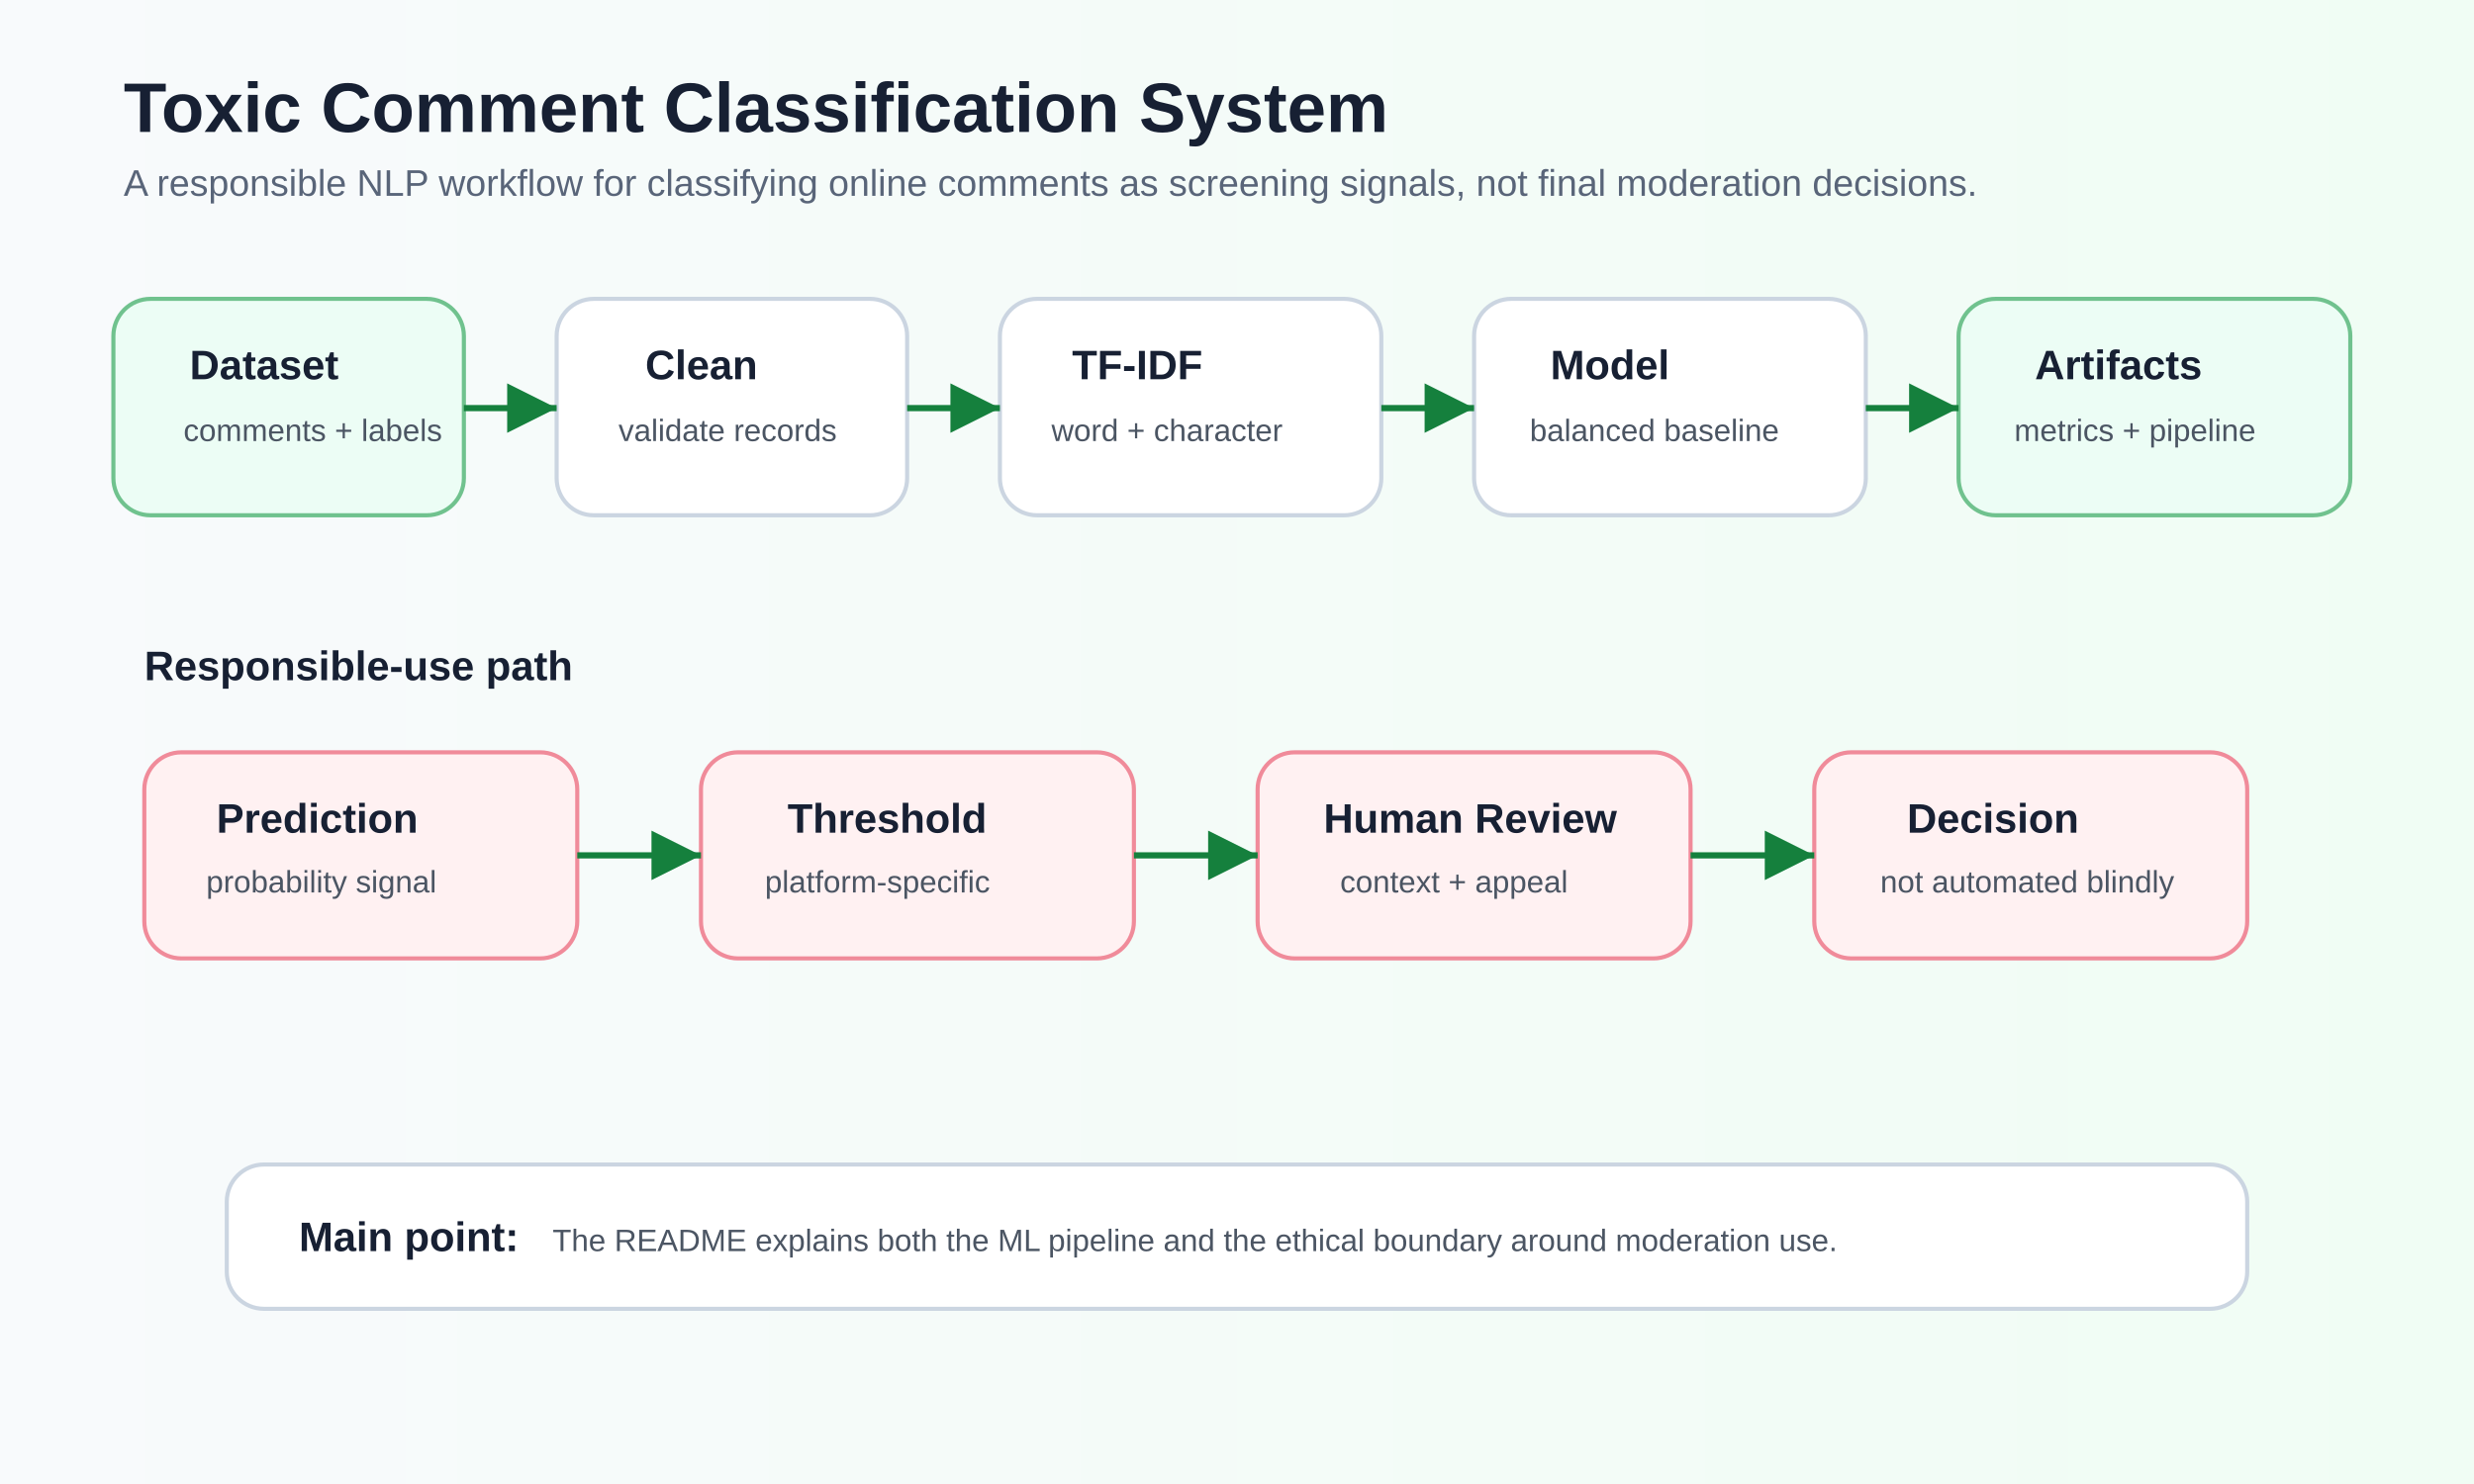
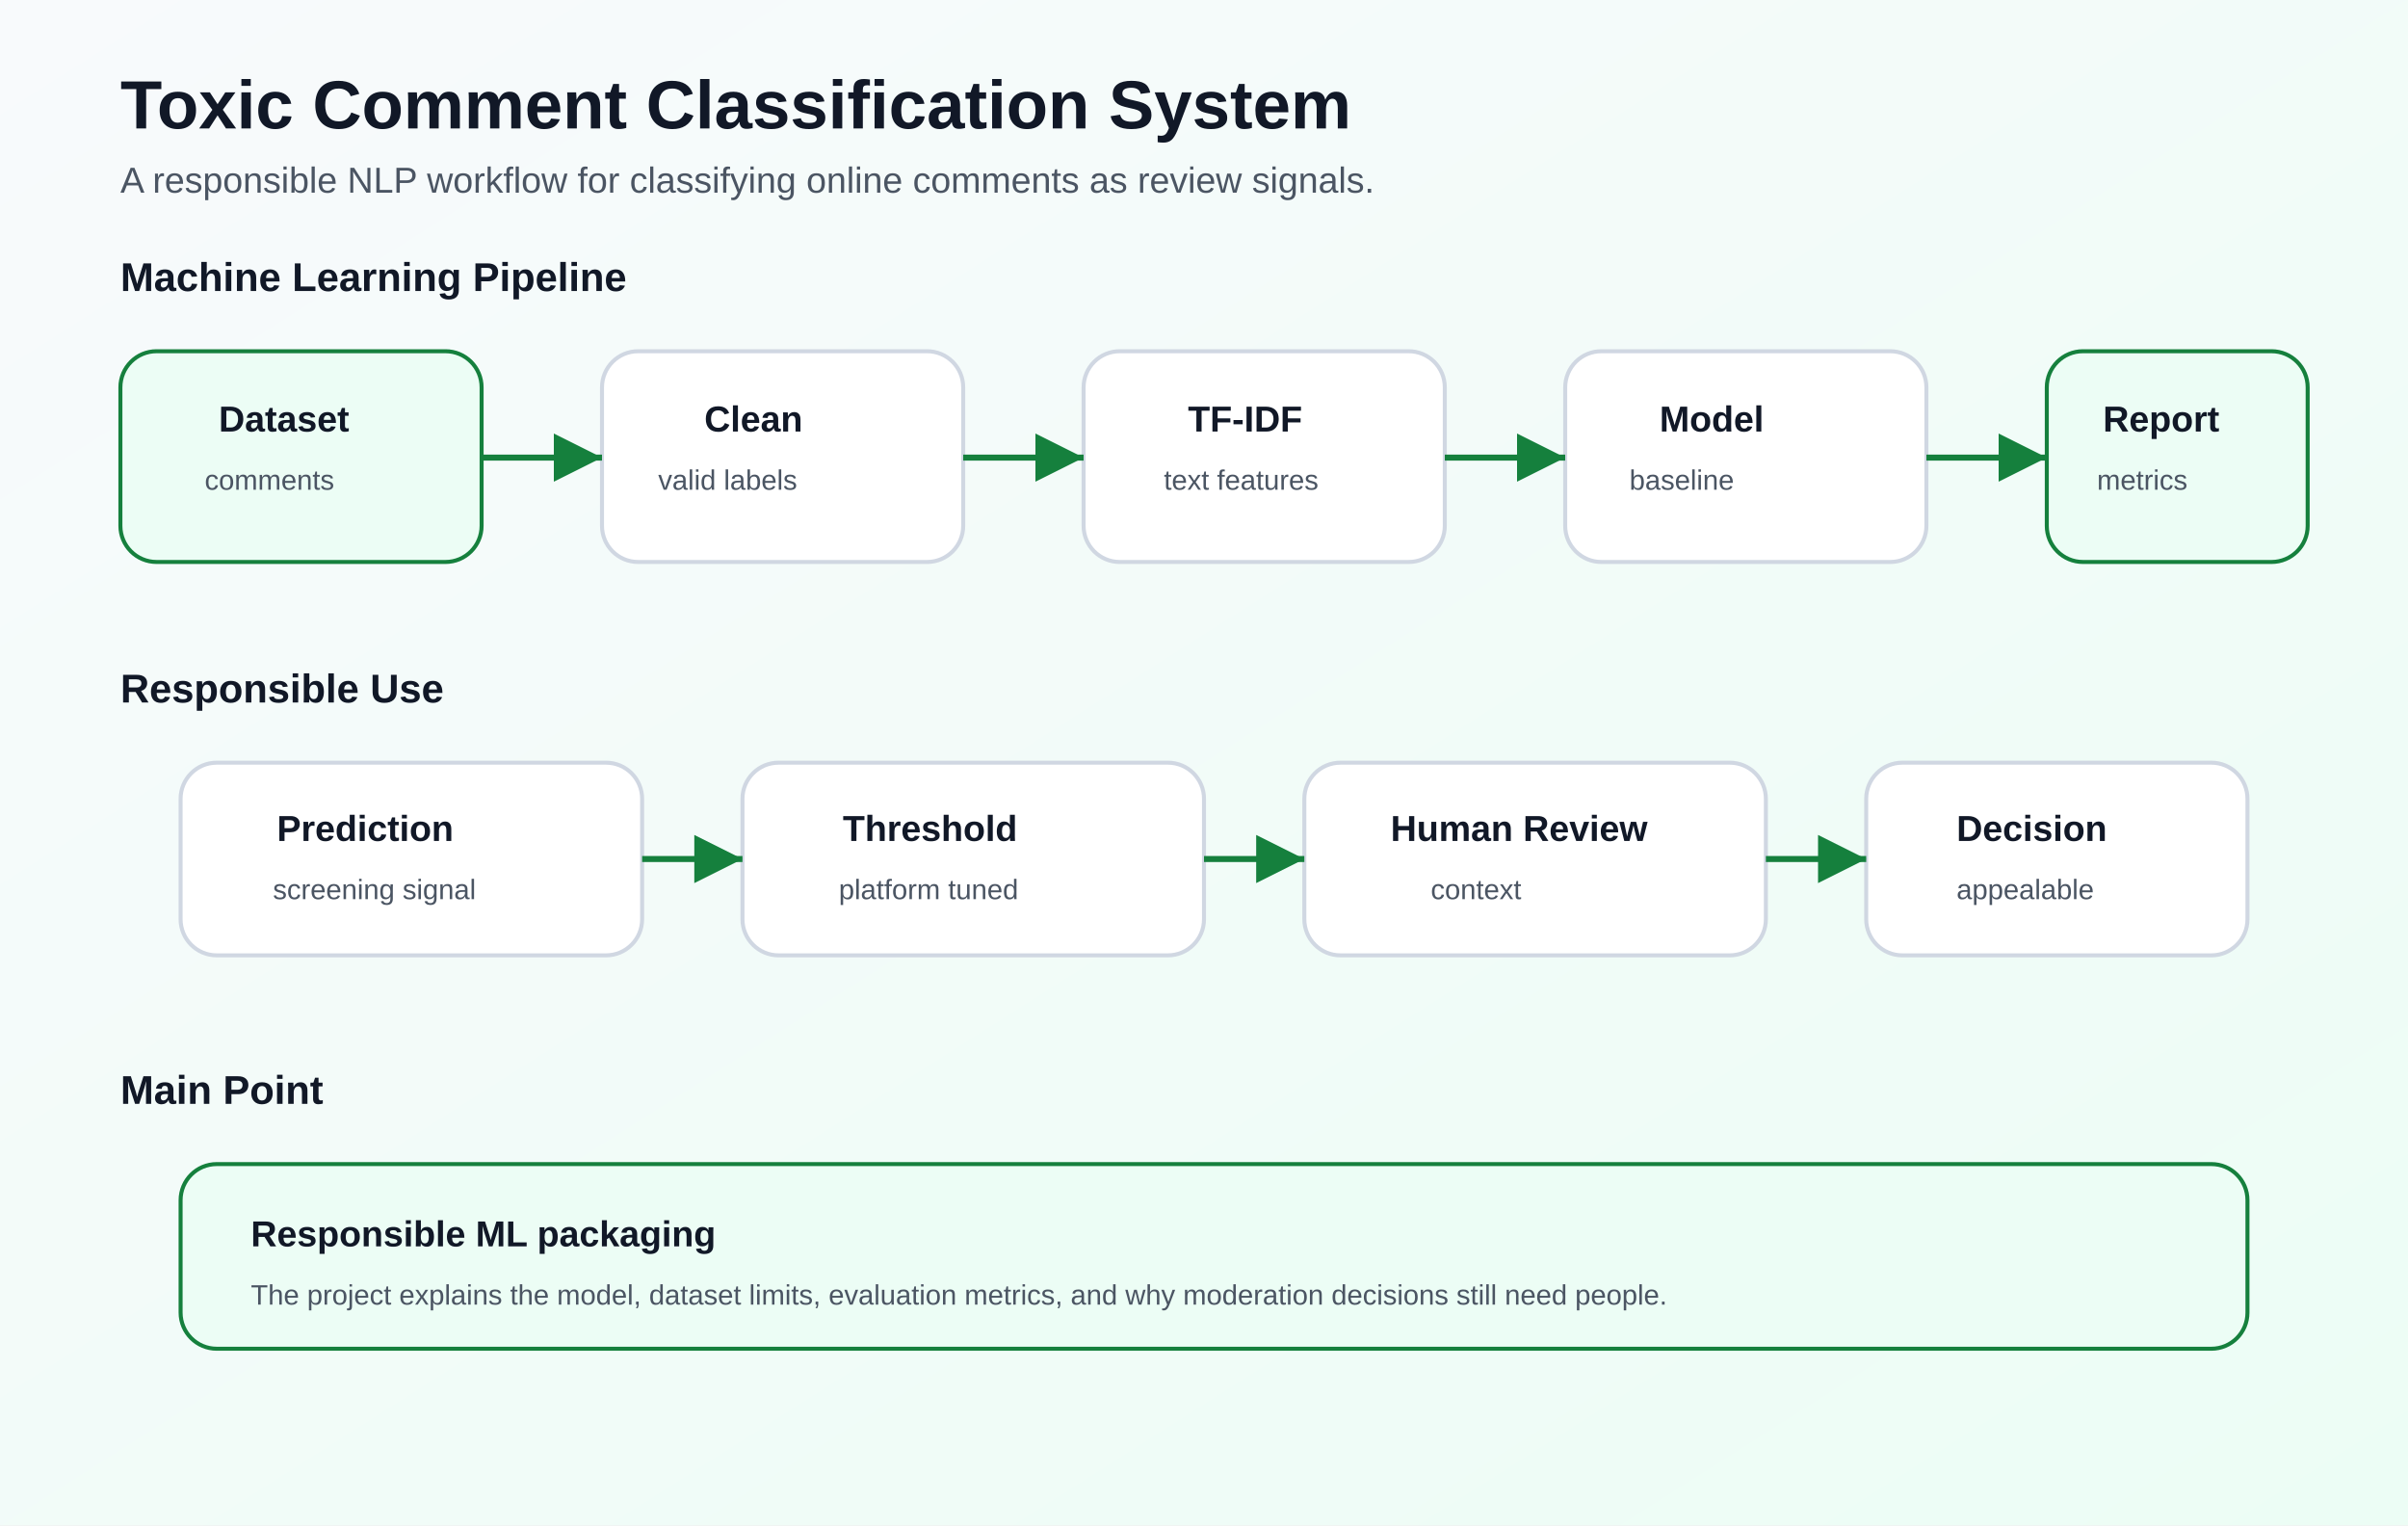
- <svg xmlns="http://www.w3.org/2000/svg" width="1200" height="720" viewBox="0 0 1200 720">
+ <svg xmlns="http://www.w3.org/2000/svg" width="1200" height="760" viewBox="0 0 1200 760" role="img" aria-label="Toxic Comment Classification System visual overview">
  <defs>
-     <linearGradient id="bg" x1="0" x2="1">
+     <linearGradient id="bg" x1="0" x2="1" y1="0" y2="1">
      <stop offset="0" stop-color="#f8fafc" />
-       <stop offset="1" stop-color="#f0fdf4" />
+       <stop offset="1" stop-color="#ecfdf5" />
    </linearGradient>
    <marker id="arrow" markerWidth="12" markerHeight="12" refX="10" refY="6" orient="auto">
      <path d="M2,2 L10,6 L2,10 Z" fill="#15803d" />
    </marker>
-     <style>.title{font:700 34px Segoe UI,Arial;fill:#172033}.sub{font:500 18px Segoe UI,Arial;fill:#596579}.label{font:700 20px Segoe UI,Arial;fill:#172033}.small{font:500 15px Segoe UI,Arial;fill:#4b5563}.box{fill:#fff;stroke:#cbd5e1;stroke-width:2;rx:18}.green{fill:#ecfdf5;stroke:#70c28e}.red{fill:#fff1f2;stroke:#f08b9a}.line{stroke:#15803d;stroke-width:3;fill:none;marker-end:url(#arrow)}</style>
+     <style>.title{font:700 34px Segoe UI,Arial,sans-serif;fill:#111827}.sub{font:500 18px Segoe UI,Arial,sans-serif;fill:#4b5563}.section{font:700 20px Segoe UI,Arial,sans-serif;fill:#111827}.label{font:700 18px Segoe UI,Arial,sans-serif;fill:#111827}.small{font:500 14px Segoe UI,Arial,sans-serif;fill:#4b5563}.box{fill:#ffffff;stroke:#d0d7e2;stroke-width:2;rx:18}.soft{fill:#ecfdf5;stroke:#15803d;stroke-width:2;rx:18}.line{stroke:#15803d;stroke-width:3;fill:none;marker-end:url(#arrow)}</style>
  </defs>
-   <rect width="1200" height="720" fill="url(#bg)" />
+   <rect width="1200" height="760" fill="url(#bg)" />
  <text x="60" y="64" class="title">Toxic Comment Classification System</text>
-   <text x="60" y="95" class="sub">A responsible NLP workflow for classifying online comments as screening signals, not final moderation decisions.</text>
-   <rect x="55" y="145" width="170" height="105" class="box green" />
-   <text x="92" y="184" class="label">Dataset</text>
-   <text x="89" y="214" class="small">comments + labels</text>
-   <rect x="270" y="145" width="170" height="105" class="box" />
-   <text x="313" y="184" class="label">Clean</text>
-   <text x="300" y="214" class="small">validate records</text>
-   <rect x="485" y="145" width="185" height="105" class="box" />
-   <text x="520" y="184" class="label">TF-IDF</text>
-   <text x="510" y="214" class="small">word + character</text>
-   <rect x="715" y="145" width="190" height="105" class="box" />
-   <text x="752" y="184" class="label">Model</text>
-   <text x="742" y="214" class="small">balanced baseline</text>
-   <rect x="950" y="145" width="190" height="105" class="box green" />
-   <text x="987" y="184" class="label">Artifacts</text>
-   <text x="977" y="214" class="small">metrics + pipeline</text>
-   <path d="M225 198 H270" class="line" />
-   <path d="M440 198 H485" class="line" />
-   <path d="M670 198 H715" class="line" />
-   <path d="M905 198 H950" class="line" />
-   <text x="70" y="330" class="label">Responsible-use path</text>
-   <rect x="70" y="365" width="210" height="100" class="box red" />
-   <text x="105" y="404" class="label">Prediction</text>
-   <text x="100" y="433" class="small">probability signal</text>
-   <rect x="340" y="365" width="210" height="100" class="box red" />
-   <text x="382" y="404" class="label">Threshold</text>
-   <text x="371" y="433" class="small">platform-specific</text>
-   <rect x="610" y="365" width="210" height="100" class="box red" />
-   <text x="642" y="404" class="label">Human Review</text>
-   <text x="650" y="433" class="small">context + appeal</text>
-   <rect x="880" y="365" width="210" height="100" class="box red" />
-   <text x="925" y="404" class="label">Decision</text>
-   <text x="912" y="433" class="small">not automated blindly</text>
-   <path d="M280 415 H340" class="line" />
-   <path d="M550 415 H610" class="line" />
-   <path d="M820 415 H880" class="line" />
-   <rect x="110" y="565" width="980" height="70" class="box" />
-   <text x="145" y="607" class="label">Main point:</text>
-   <text x="268" y="607" class="small">The README explains both the ML pipeline and the ethical boundary around moderation use.</text>
+   <text x="60" y="96" class="sub">A responsible NLP workflow for classifying online comments as review signals.</text>
+   <text x="60" y="145" class="section">Machine Learning Pipeline</text>
+   <rect x="60" y="175" width="180" height="105" class="soft" />
+   <text x="109" y="215" class="label">Dataset</text>
+   <text x="102" y="244" class="small">comments</text>
+   <rect x="300" y="175" width="180" height="105" class="box" />
+   <text x="351" y="215" class="label">Clean</text>
+   <text x="328" y="244" class="small">valid labels</text>
+   <rect x="540" y="175" width="180" height="105" class="box" />
+   <text x="592" y="215" class="label">TF-IDF</text>
+   <text x="580" y="244" class="small">text features</text>
+   <rect x="780" y="175" width="180" height="105" class="box" />
+   <text x="827" y="215" class="label">Model</text>
+   <text x="812" y="244" class="small">baseline</text>
+   <rect x="1020" y="175" width="130" height="105" class="soft" />
+   <text x="1048" y="215" class="label">Report</text>
+   <text x="1045" y="244" class="small">metrics</text>
+   <path d="M240 228 H300" class="line" />
+   <path d="M480 228 H540" class="line" />
+   <path d="M720 228 H780" class="line" />
+   <path d="M960 228 H1020" class="line" />
+   <text x="60" y="350" class="section">Responsible Use</text>
+   <rect x="90" y="380" width="230" height="96" class="box" />
+   <text x="138" y="419" class="label">Prediction</text>
+   <text x="136" y="448" class="small">screening signal</text>
+   <rect x="370" y="380" width="230" height="96" class="box" />
+   <text x="420" y="419" class="label">Threshold</text>
+   <text x="418" y="448" class="small">platform tuned</text>
+   <rect x="650" y="380" width="230" height="96" class="box" />
+   <text x="693" y="419" class="label">Human Review</text>
+   <text x="713" y="448" class="small">context</text>
+   <rect x="930" y="380" width="190" height="96" class="box" />
+   <text x="975" y="419" class="label">Decision</text>
+   <text x="975" y="448" class="small">appealable</text>
+   <path d="M320 428 H370" class="line" />
+   <path d="M600 428 H650" class="line" />
+   <path d="M880 428 H930" class="line" />
+   <text x="60" y="550" class="section">Main Point</text>
+   <rect x="90" y="580" width="1030" height="92" class="soft" />
+   <text x="125" y="621" class="label">Responsible ML packaging</text>
+   <text x="125" y="650" class="small">The project explains the model, dataset limits, evaluation metrics, and why moderation decisions still need people.</text>
</svg>
